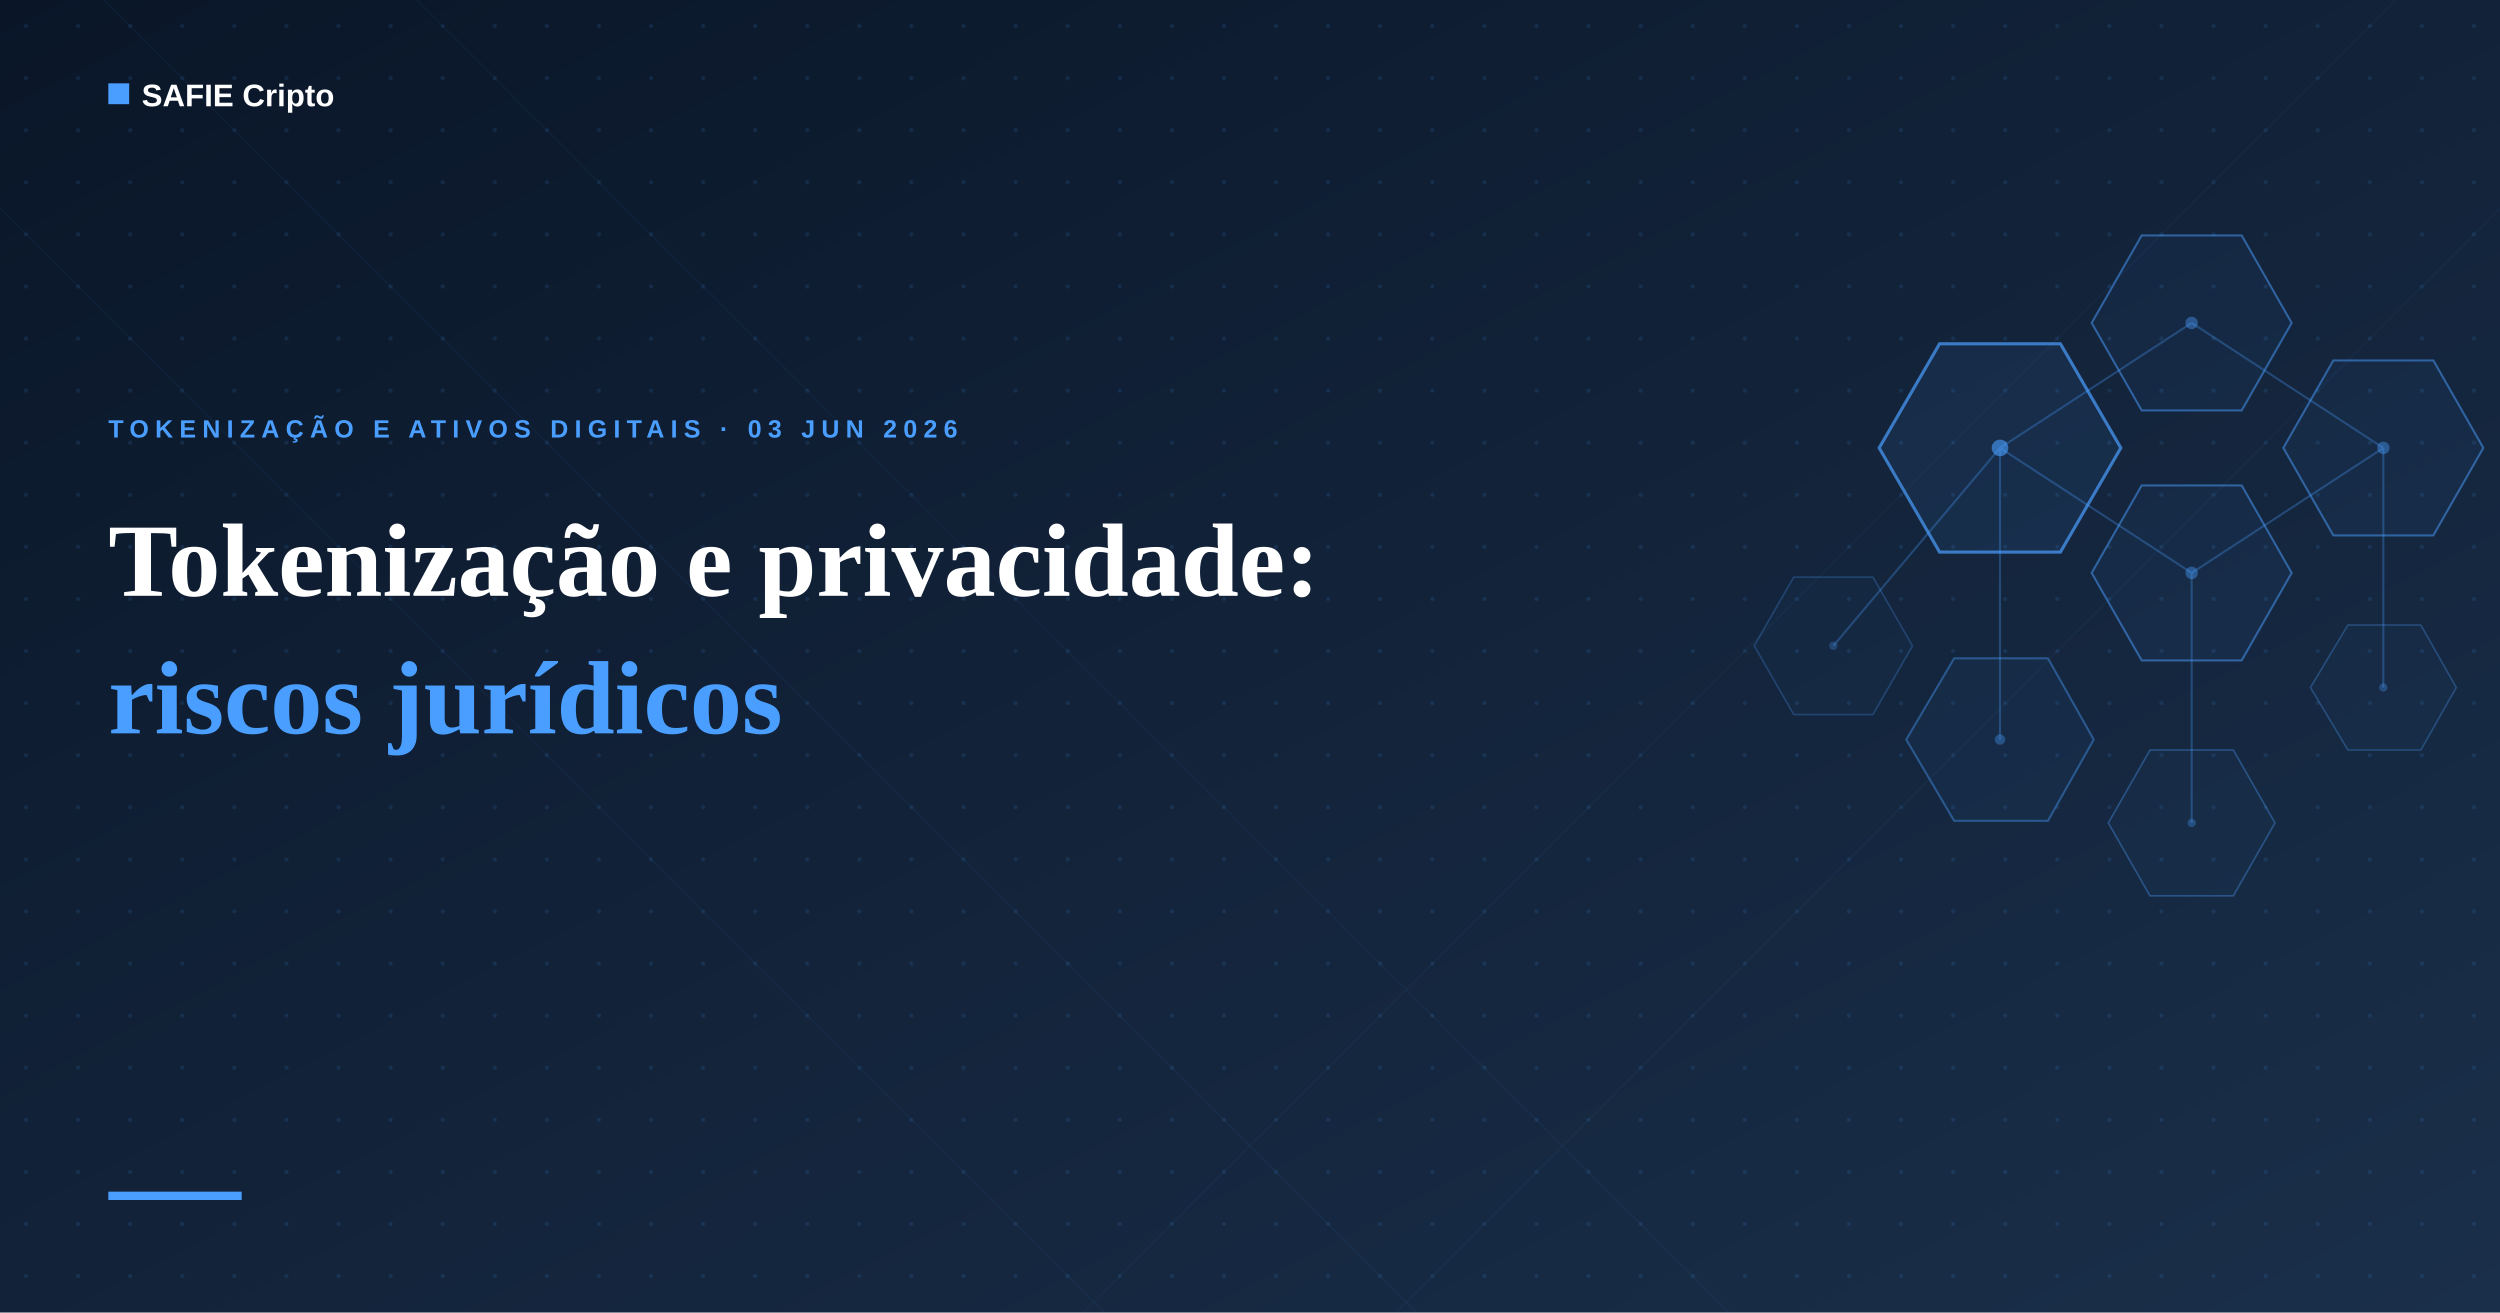
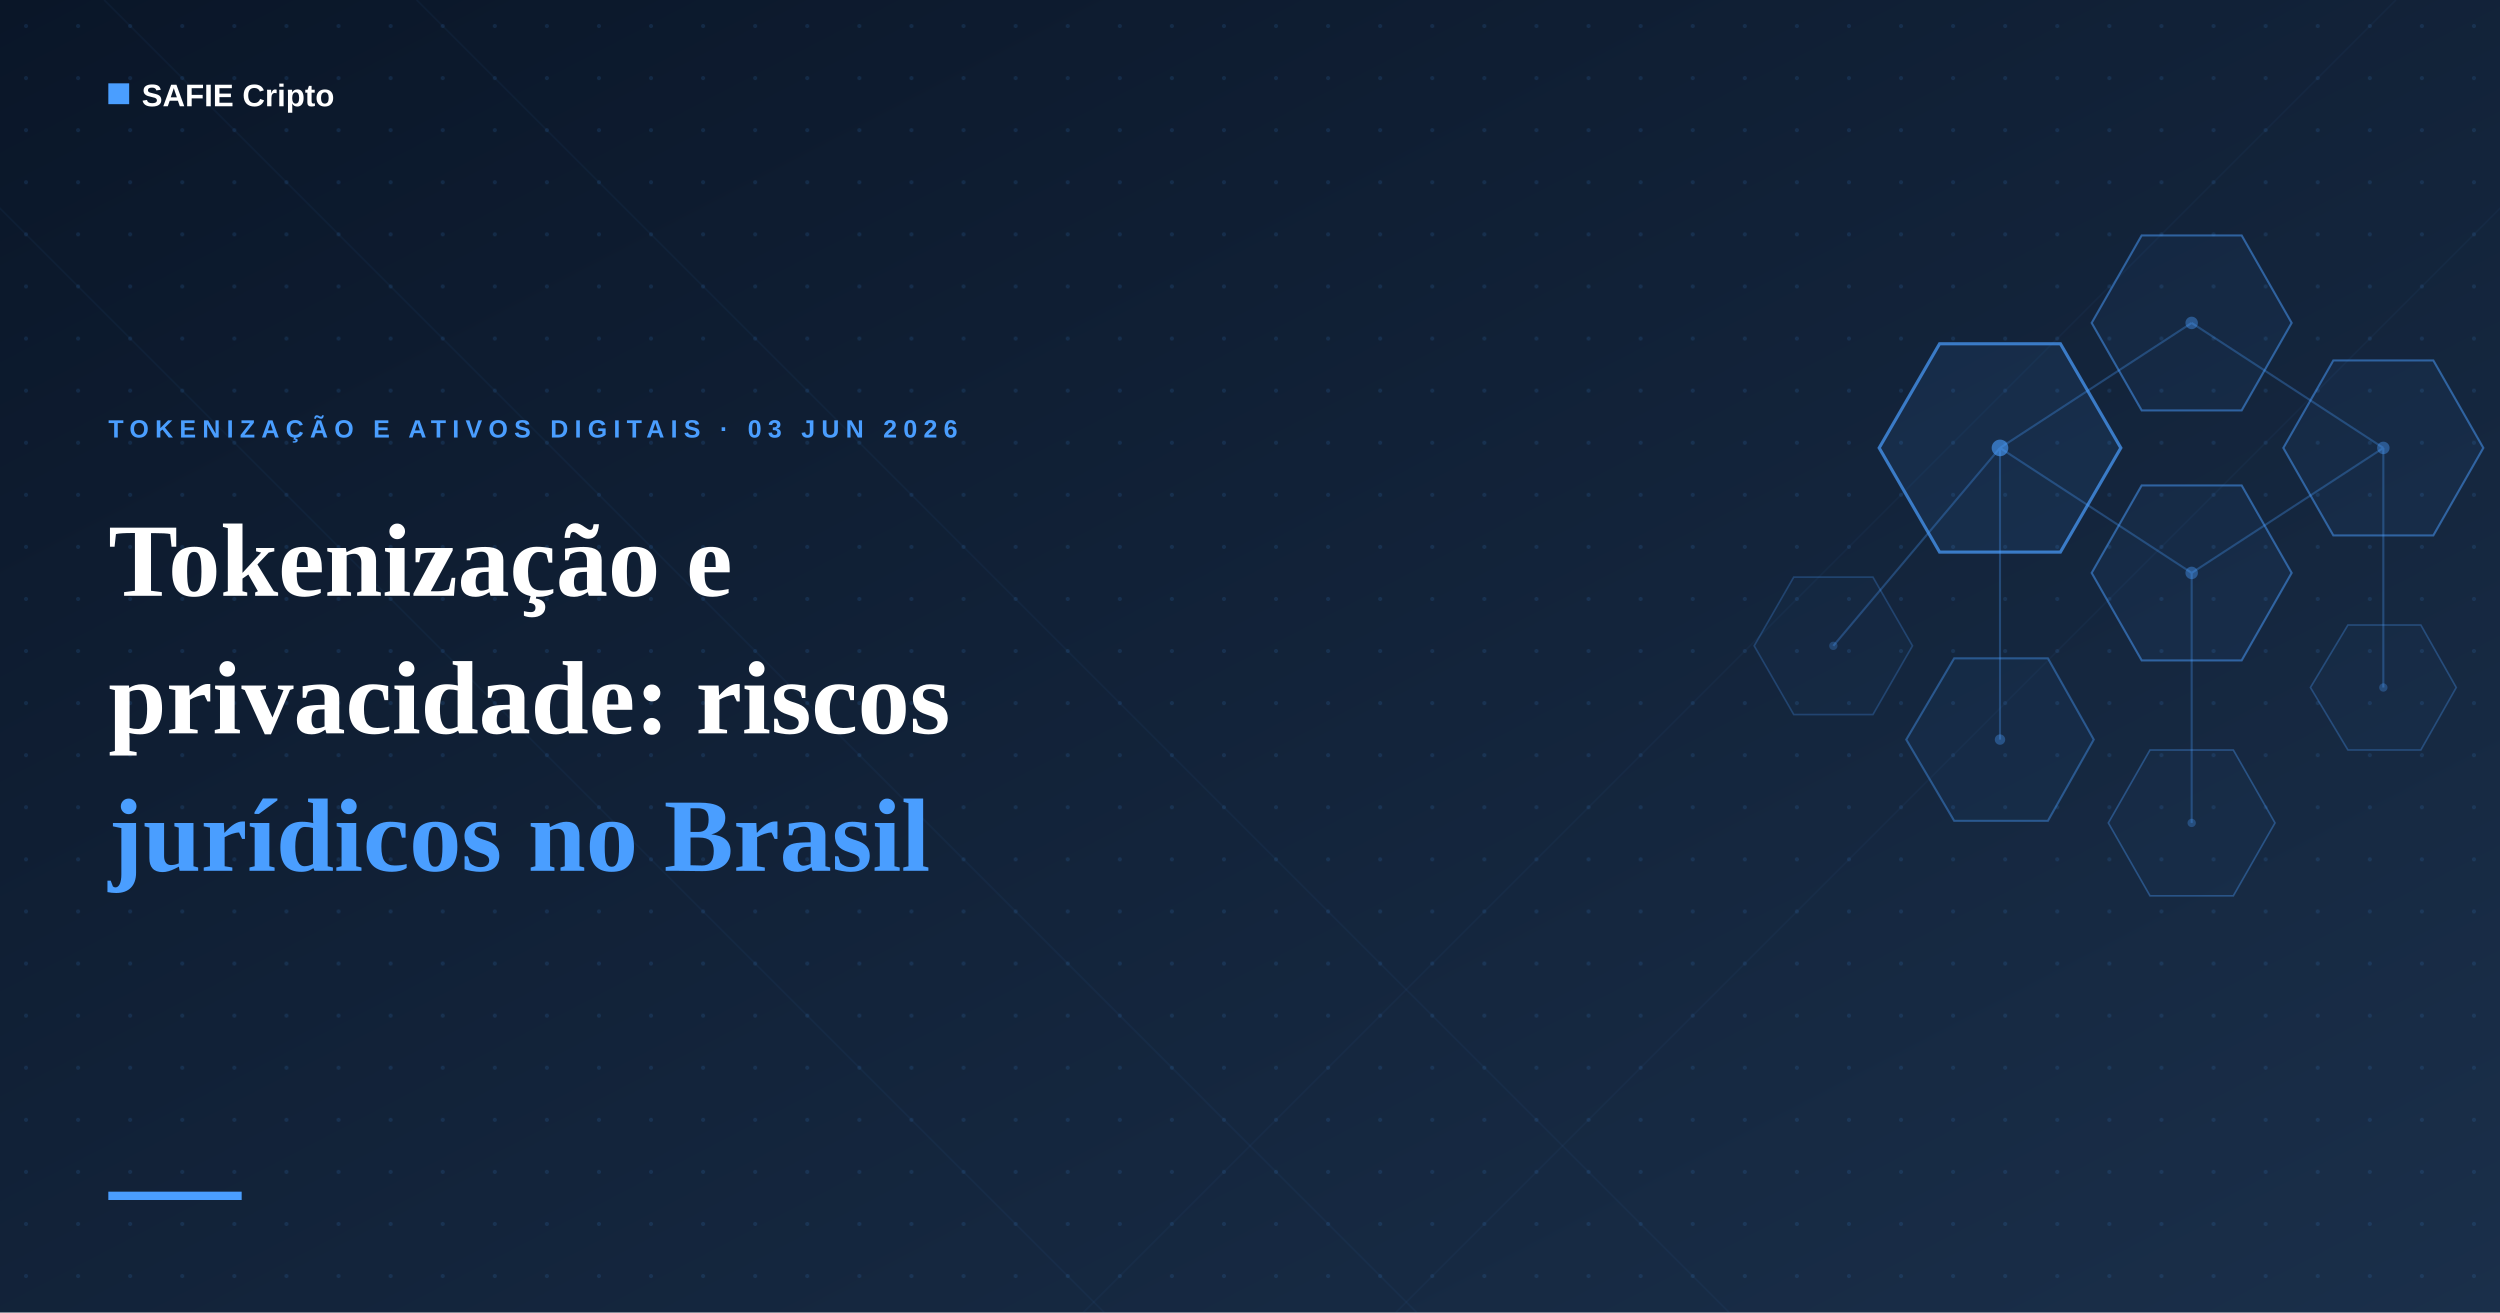
<svg xmlns="http://www.w3.org/2000/svg" viewBox="0 0 1200 630" width="1200" height="630">
  <defs>
    <linearGradient id="bg-grad" x1="0%" y1="0%" x2="100%" y2="100%">
      <stop offset="0%" stop-color="#0a1628" />
      <stop offset="100%" stop-color="#1a2f4a" />
    </linearGradient>
    <pattern id="dots" x="0" y="0" width="25" height="25" patternUnits="userSpaceOnUse">
      <circle cx="12.5" cy="12.5" r="1" fill="#4a9eff" fill-opacity="0.12" />
    </pattern>
  </defs>
  <rect width="1200" height="630" fill="url(#bg-grad)" />
  <rect width="1200" height="630" fill="url(#dots)" />
  <line x1="-100" y1="0" x2="530" y2="630" stroke="#4a9eff" stroke-width="0.8" opacity="0.05" />
  <line x1="50" y1="0" x2="680" y2="630" stroke="#4a9eff" stroke-width="0.8" opacity="0.05" />
  <line x1="200" y1="0" x2="830" y2="630" stroke="#4a9eff" stroke-width="0.8" opacity="0.05" />
  <line x1="1300" y1="0" x2="670" y2="630" stroke="#4a9eff" stroke-width="0.8" opacity="0.04" />
  <line x1="1150" y1="0" x2="520" y2="630" stroke="#4a9eff" stroke-width="0.8" opacity="0.04" />
  <g stroke="#4a9eff" stroke-width="1" opacity="0.3" fill="none">
    <line x1="960" y1="215" x2="1052" y2="155" />
    <line x1="960" y1="215" x2="1052" y2="275" />
    <line x1="1052" y1="155" x2="1144" y2="215" />
    <line x1="1052" y1="275" x2="1144" y2="215" />
    <line x1="960" y1="215" x2="960" y2="355" />
    <line x1="1052" y1="275" x2="1052" y2="395" />
    <line x1="1144" y1="215" x2="1144" y2="330" />
    <line x1="960" y1="215" x2="880" y2="310" />
  </g>
  <polygon points="1018,215 989,265 931,265 902,215 931,165 989,165" fill="#4a9eff" fill-opacity="0.08" stroke="#4a9eff" stroke-width="1.5" stroke-opacity="0.7" />
  <polygon points="1100,155 1076,197 1028,197 1004,155 1028,113 1076,113" fill="#4a9eff" fill-opacity="0.05" stroke="#4a9eff" stroke-width="1" stroke-opacity="0.5" />
  <polygon points="1100,275 1076,317 1028,317 1004,275 1028,233 1076,233" fill="#4a9eff" fill-opacity="0.05" stroke="#4a9eff" stroke-width="1" stroke-opacity="0.5" />
  <polygon points="1192,215 1168,257 1120,257 1096,215 1120,173 1168,173" fill="#4a9eff" fill-opacity="0.05" stroke="#4a9eff" stroke-width="1" stroke-opacity="0.5" />
  <polygon points="1005,355 983,394 938,394 915,355 938,316 983,316" fill="#4a9eff" fill-opacity="0.04" stroke="#4a9eff" stroke-width="1" stroke-opacity="0.4" />
  <polygon points="1092,395 1072,430 1032,430 1012,395 1032,360 1072,360" fill="#4a9eff" fill-opacity="0.03" stroke="#4a9eff" stroke-width="0.8" stroke-opacity="0.35" />
  <polygon points="1179,330 1162,360 1127,360 1109,330 1127,300 1162,300" fill="#4a9eff" fill-opacity="0.03" stroke="#4a9eff" stroke-width="0.8" stroke-opacity="0.3" />
  <polygon points="918,310 899,343 861,343 842,310 861,277 899,277" fill="#4a9eff" fill-opacity="0.03" stroke="#4a9eff" stroke-width="0.8" stroke-opacity="0.25" />
  <circle cx="960" cy="215" r="4" fill="#4a9eff" opacity="0.6" />
  <circle cx="1052" cy="155" r="3" fill="#4a9eff" opacity="0.4" />
  <circle cx="1052" cy="275" r="3" fill="#4a9eff" opacity="0.4" />
  <circle cx="1144" cy="215" r="3" fill="#4a9eff" opacity="0.4" />
  <circle cx="960" cy="355" r="2.5" fill="#4a9eff" opacity="0.35" />
  <circle cx="1052" cy="395" r="2" fill="#4a9eff" opacity="0.3" />
  <circle cx="1144" cy="330" r="2" fill="#4a9eff" opacity="0.3" />
  <circle cx="880" cy="310" r="2" fill="#4a9eff" opacity="0.25" />
  <rect x="52" y="40" width="10" height="10" fill="#4a9eff" />
  <text x="68" y="51" fill="#ffffff" font-family="'DM Sans', Arial, sans-serif" font-size="15" font-weight="600">SAFIE Cripto</text>
  <text x="52" y="210" fill="#4a9eff" font-family="'DM Sans', Arial, sans-serif" font-size="12" font-weight="600" letter-spacing="3">TOKENIZAÇÃO E ATIVOS DIGITAIS · 03 JUN 2026</text>
-   <text x="52" y="286" fill="#ffffff" font-family="Georgia, 'Times New Roman', serif" font-size="50" font-weight="700">Tokenização e privacidade:</text>
-   <text x="52" y="352" fill="#4a9eff" font-family="Georgia, 'Times New Roman', serif" font-size="50" font-weight="700">riscos jurídicos</text>
-   <text x="52" y="418" fill="#4a9eff" font-family="Georgia, 'Times New Roman', serif" font-size="50" font-weight="700" />
+   <text x="52" y="286" fill="#ffffff" font-family="Georgia, 'Times New Roman', serif" font-size="50" font-weight="700">Tokenização e</text>
+   <text x="52" y="352" fill="#ffffff" font-family="Georgia, 'Times New Roman', serif" font-size="50" font-weight="700">privacidade: riscos</text>
+   <text x="52" y="418" fill="#4a9eff" font-family="Georgia, 'Times New Roman', serif" font-size="50" font-weight="700">jurídicos no Brasil</text>
  <rect x="52" y="572" width="64" height="4" fill="#4a9eff" />
</svg>
